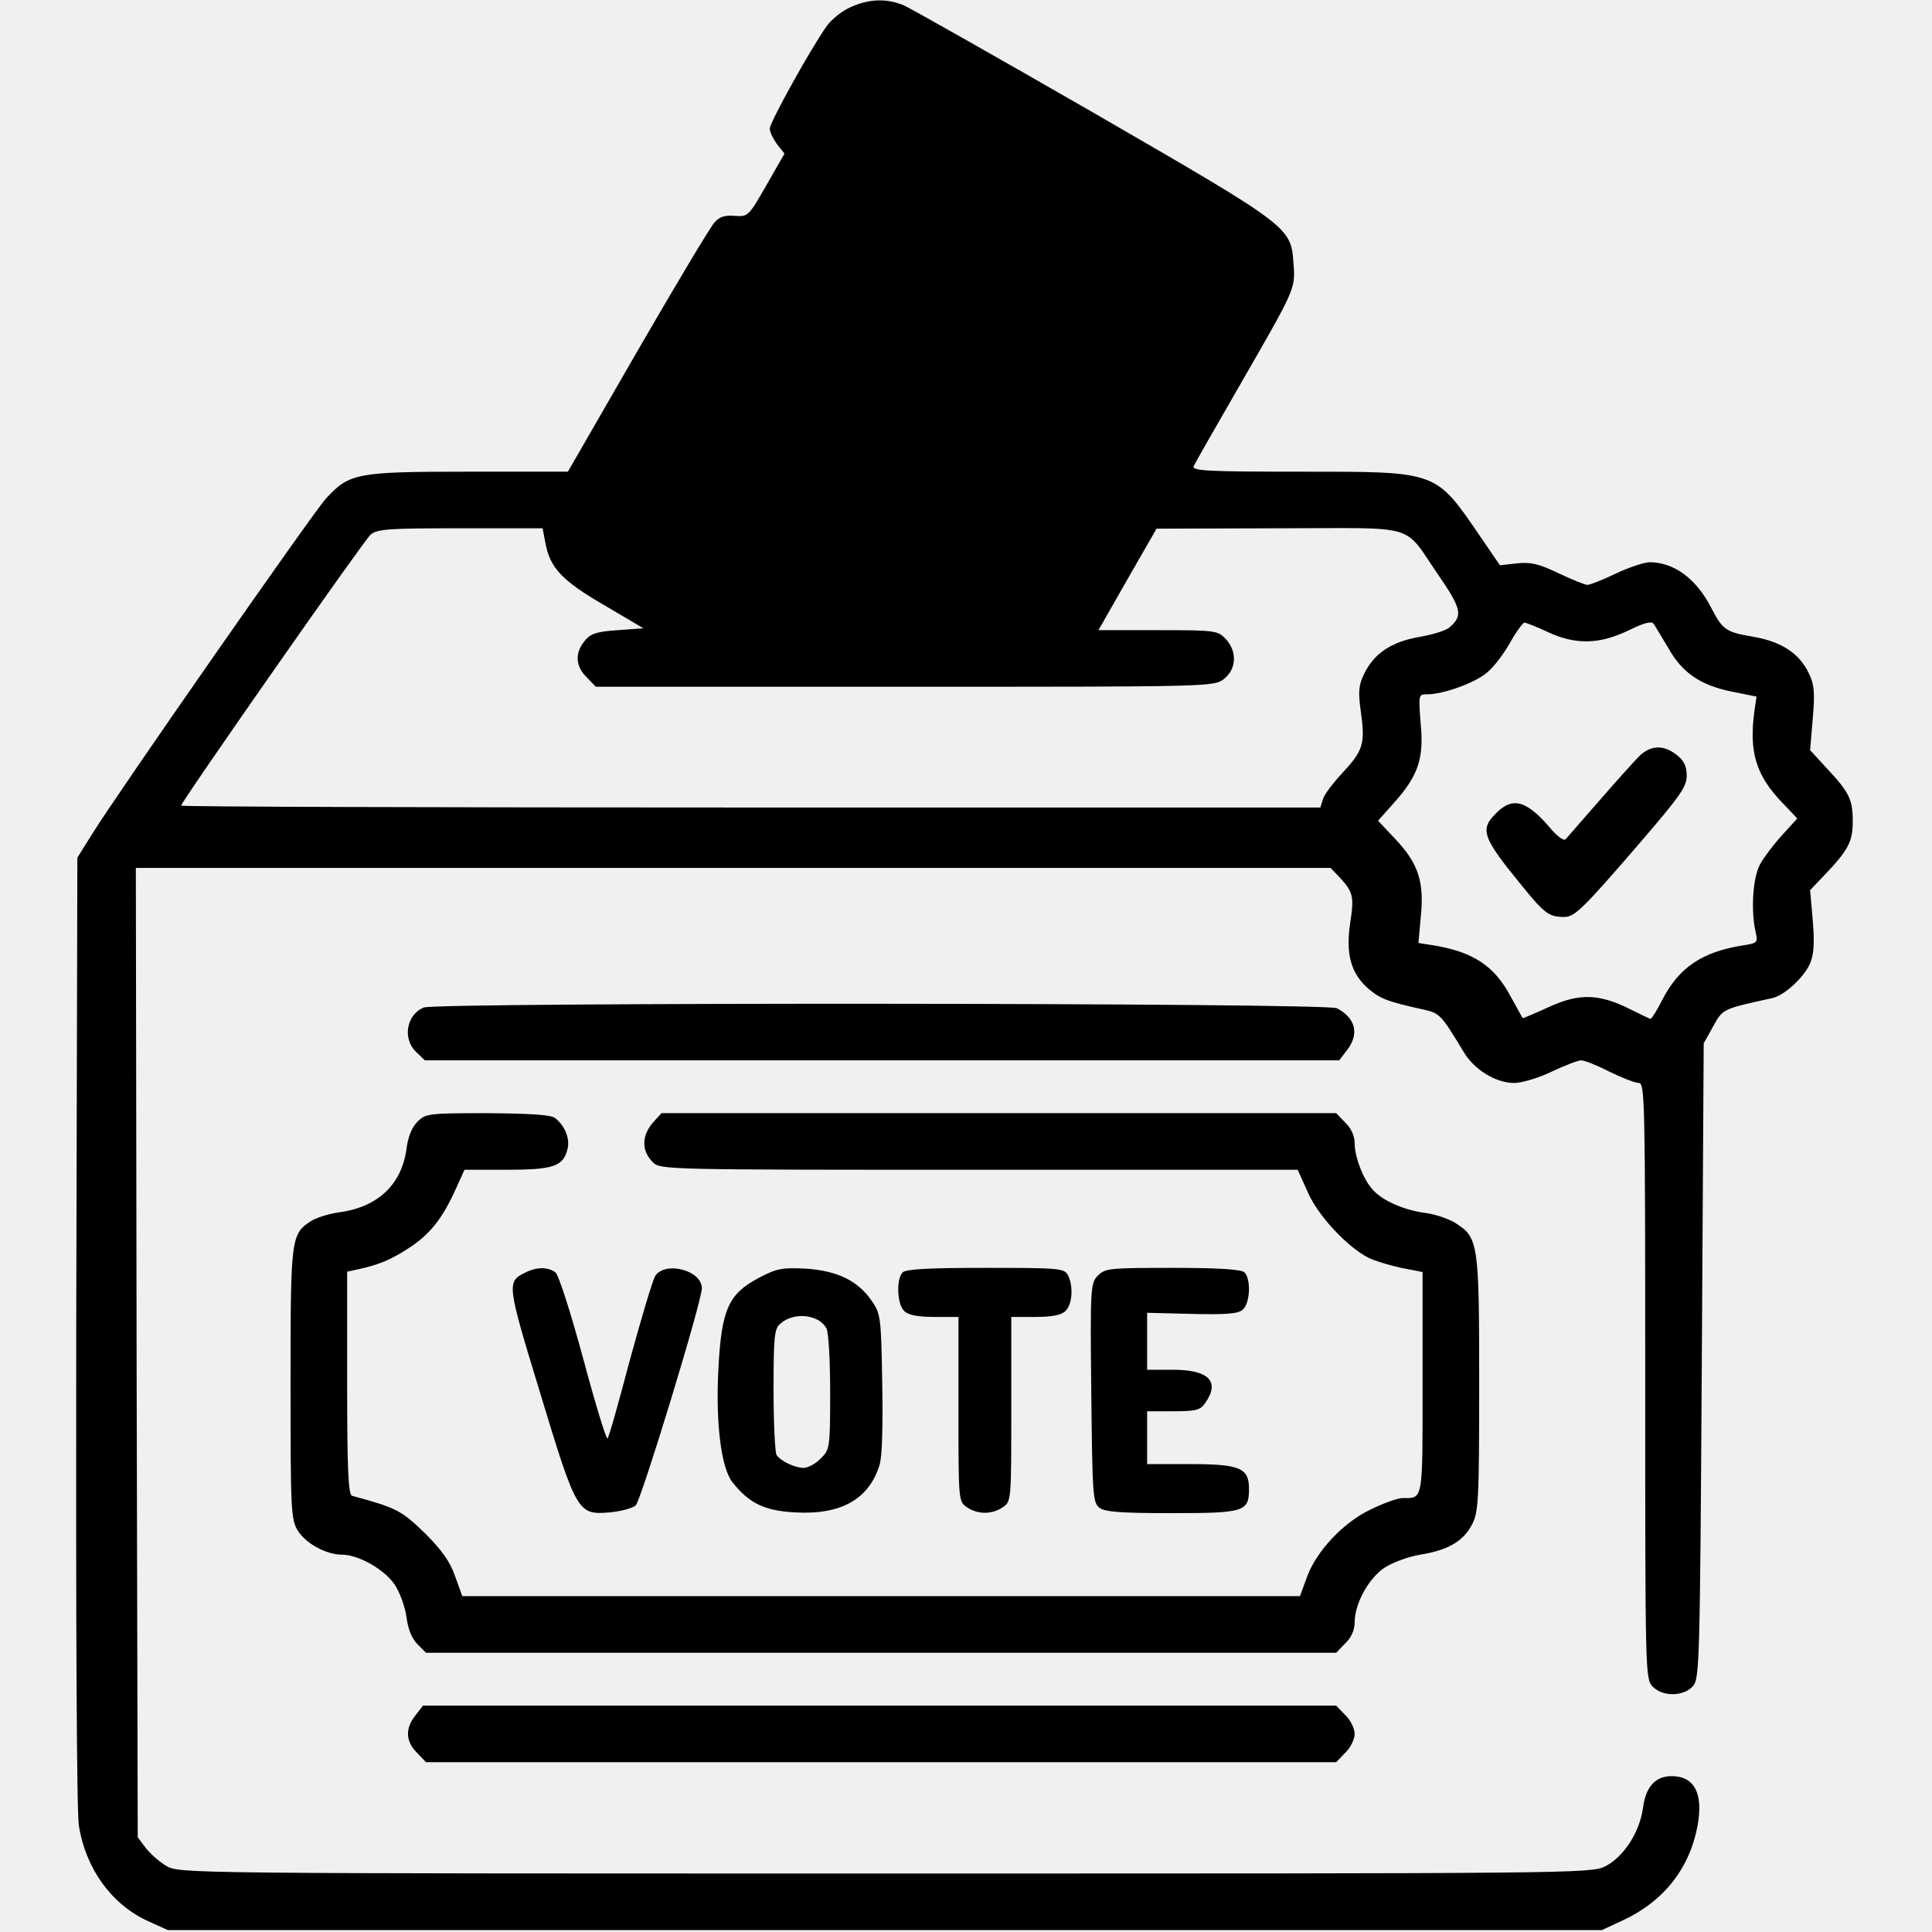
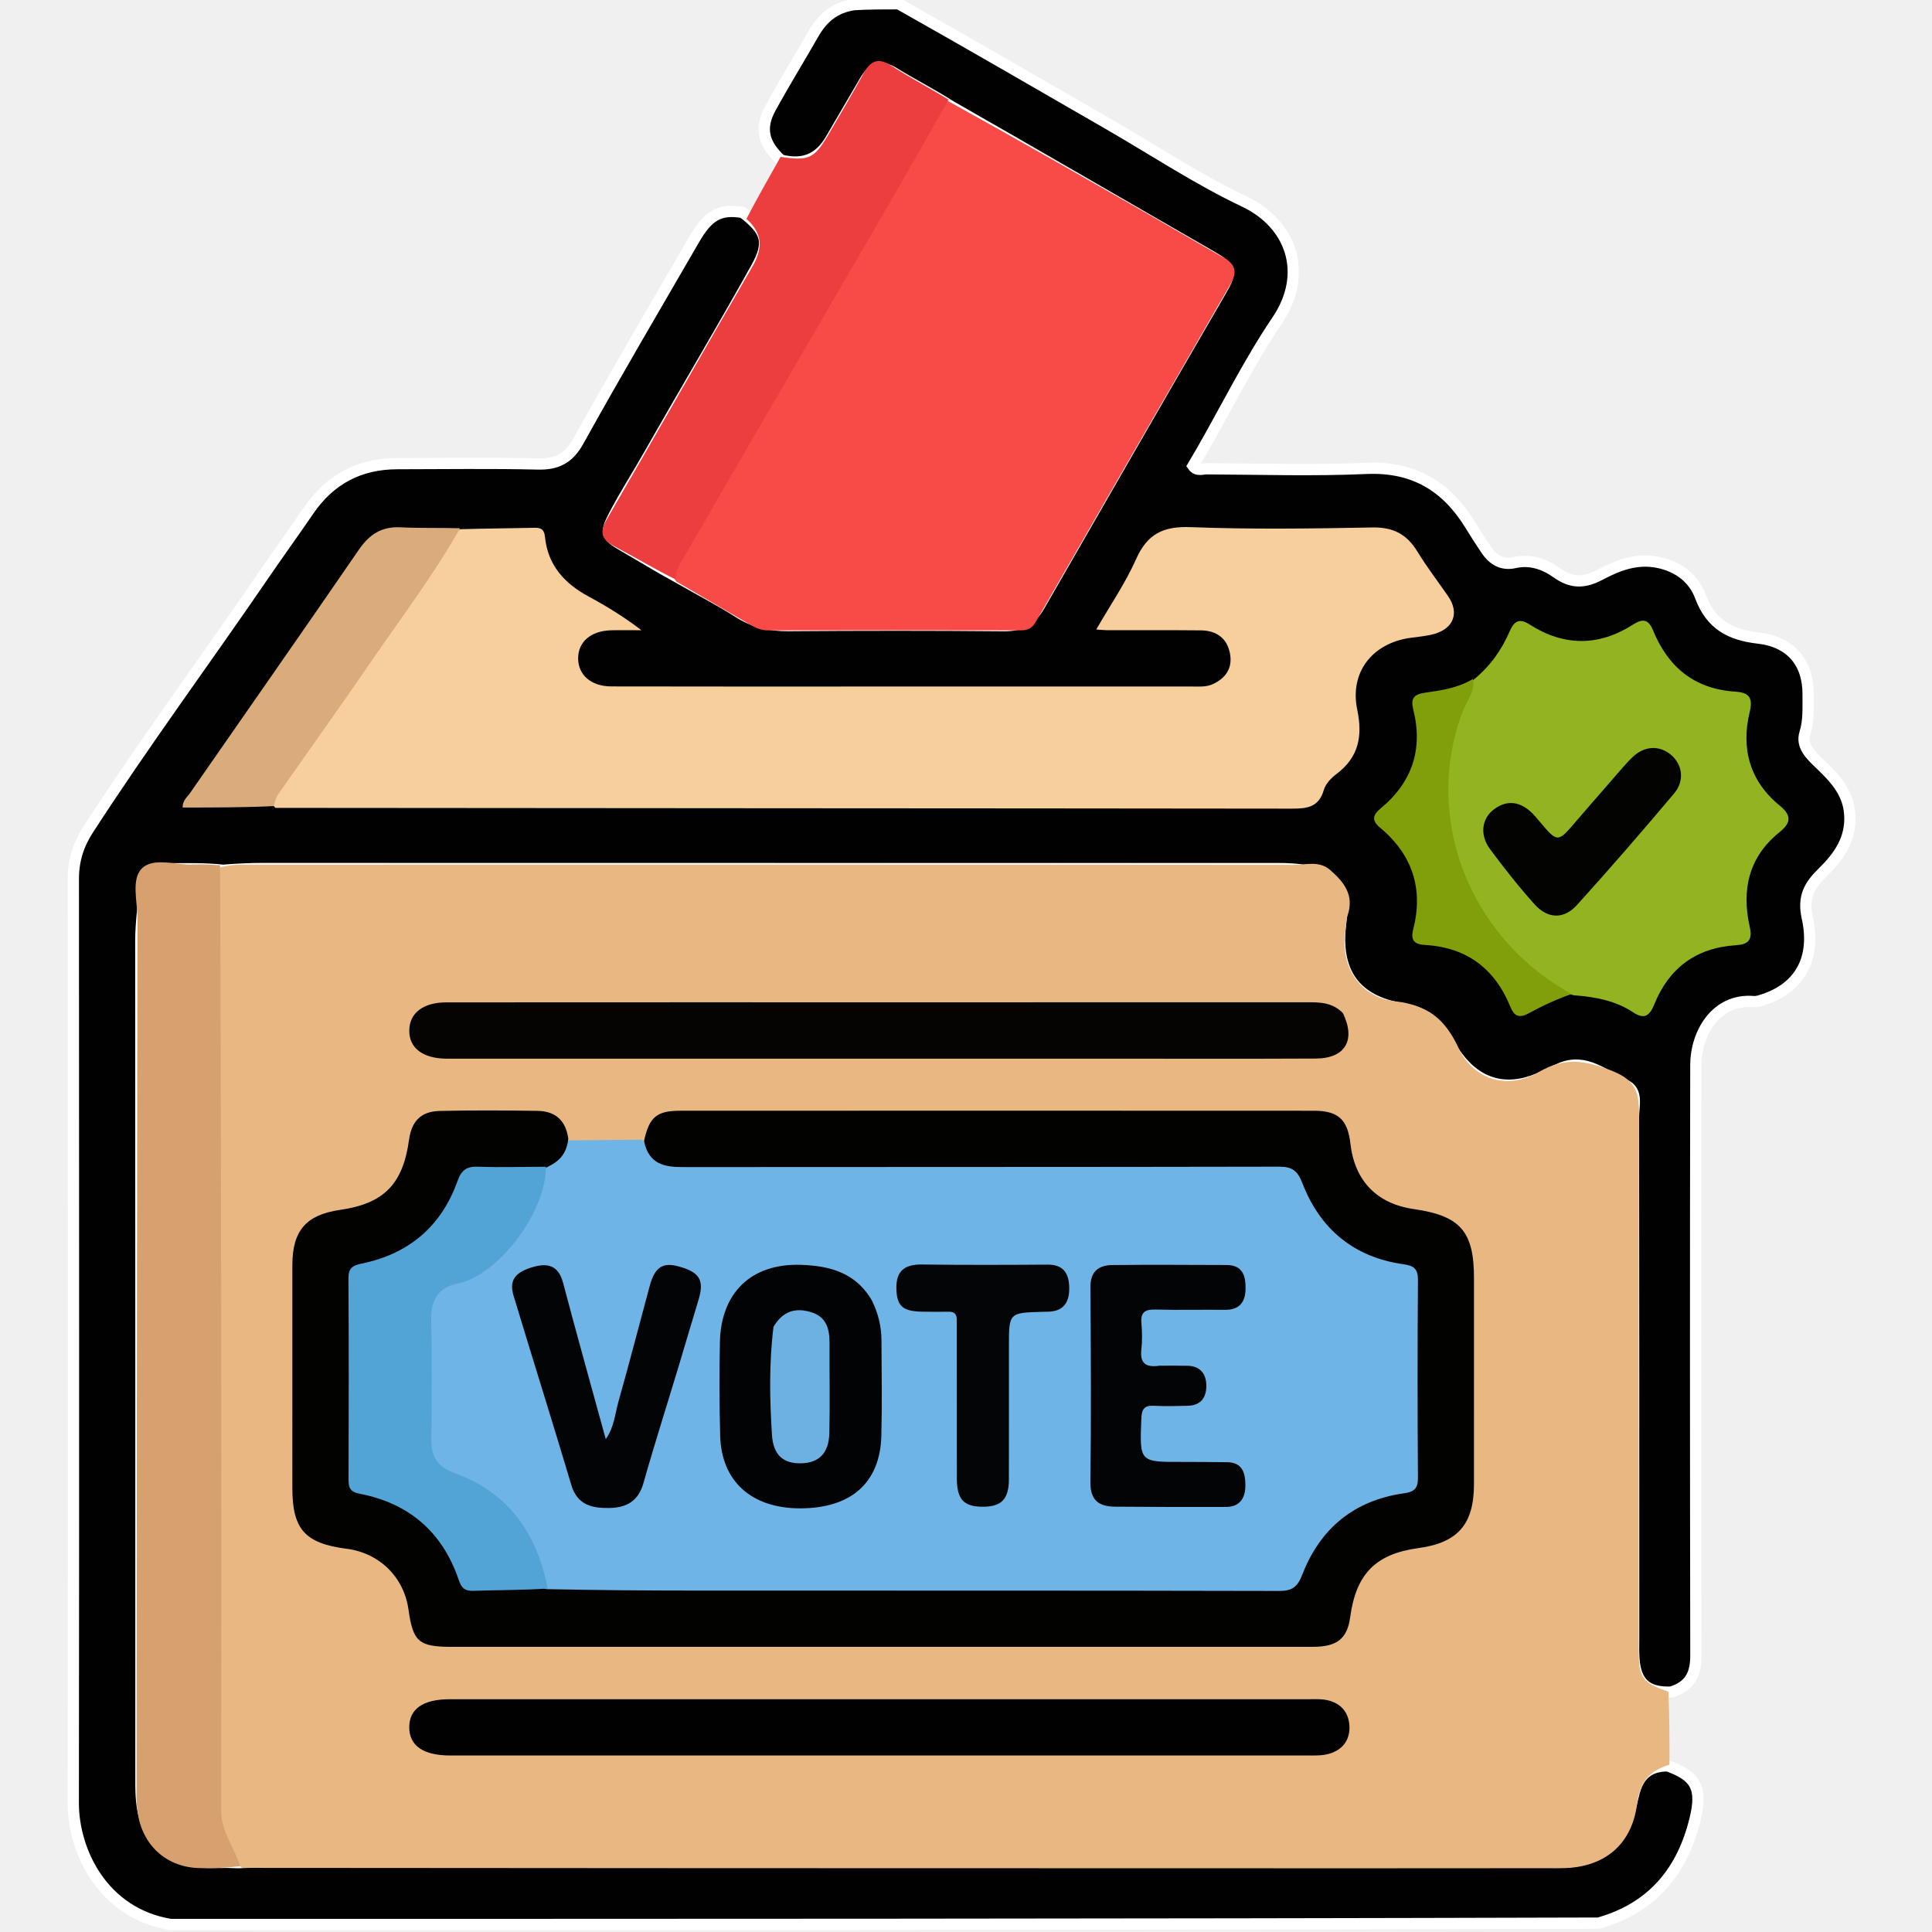
- <svg xmlns="http://www.w3.org/2000/svg" version="1.0" width="512pt" height="512pt" viewBox="0 0 512 512" preserveAspectRatio="xMidYMid meet">
-   <g transform="translate(0,512) scale(0.1,-0.1)" fill="#000000" stroke="none">
-     <path d="M2254 5101 c-23 -10 -51 -33 -63 -50 -42 -59 -151 -255 -151 -272 0 -9 9 -27 19 -41 l20 -25 -48 -84 c-47 -82 -49 -84 -84 -81 -25 2 -40 -2 -53 -17 -11 -11 -102 -164 -204 -340 l-185 -321 -265 0 c-296 0 -314 -4 -376 -71 -34 -37 -556 -786 -619 -888 l-40 -64 -3 -1251 c-1 -778 1 -1275 7 -1314 18 -114 87 -210 185 -254 l51 -23 1900 0 1900 0 56 26 c109 51 177 138 198 252 15 85 -9 130 -69 130 -43 0 -69 -28 -76 -85 -9 -64 -51 -129 -100 -154 -38 -19 -82 -19 -1909 -19 -1852 0 -1870 0 -1904 20 -19 11 -43 33 -55 48 l-21 28 -3 1285 -2 1284 1583 0 1583 0 26 -27 c34 -38 37 -49 26 -120 -12 -81 2 -132 47 -172 33 -28 50 -35 150 -57 40 -9 45 -14 104 -112 28 -47 85 -82 134 -82 19 0 64 13 99 30 34 16 70 30 78 30 9 0 42 -13 75 -30 33 -16 68 -30 78 -30 16 0 17 -44 17 -790 0 -777 0 -790 20 -810 27 -27 81 -26 106 1 18 20 19 53 24 863 l5 841 25 45 c26 47 25 46 157 75 32 7 84 55 100 92 10 24 12 55 7 114 l-7 80 40 42 c61 64 73 87 73 140 0 58 -9 77 -68 140 l-45 49 7 84 c6 68 4 90 -10 119 -25 53 -72 84 -145 97 -76 13 -83 18 -114 77 -39 77 -99 121 -163 121 -15 0 -56 -14 -90 -30 -35 -17 -69 -30 -75 -30 -7 0 -41 14 -77 31 -52 25 -74 30 -110 26 l-45 -5 -52 76 c-120 175 -110 172 -477 172 -239 0 -287 2 -283 14 3 7 55 98 115 202 156 271 155 267 150 335 -7 98 -6 97 -528 399 -259 149 -487 278 -505 286 -46 19 -92 17 -141 -5z m-809 -1418 c12 -67 43 -101 155 -166 l105 -62 -68 -5 c-57 -4 -72 -9 -88 -29 -26 -32 -24 -67 6 -96 l24 -25 819 0 c814 0 819 0 846 21 33 26 35 73 4 106 -21 22 -27 23 -179 23 l-158 0 77 135 77 134 326 1 c376 0 324 16 423 -127 59 -86 63 -105 28 -135 -9 -9 -46 -20 -81 -26 -74 -13 -120 -44 -146 -98 -15 -31 -16 -48 -8 -105 11 -81 5 -99 -51 -159 -24 -26 -47 -56 -50 -68 l-7 -22 -1510 0 c-830 0 -1509 2 -1509 5 0 10 483 701 502 718 18 15 45 17 238 17 l218 0 7 -37z m2976 -280 c37 -66 85 -99 169 -116 l65 -13 -5 -34 c-16 -112 3 -174 73 -247 l40 -42 -40 -44 c-23 -25 -49 -60 -59 -78 -19 -36 -24 -121 -12 -176 7 -31 6 -32 -30 -38 -112 -17 -173 -59 -218 -147 -13 -26 -27 -48 -30 -48 -2 0 -27 12 -55 26 -82 41 -135 42 -215 5 -37 -17 -68 -30 -69 -29 -1 2 -15 27 -31 56 -43 82 -100 120 -207 137 l-38 6 6 67 c10 94 -6 143 -65 206 l-48 51 40 45 c66 73 82 119 73 212 -6 77 -6 78 17 78 43 0 126 30 158 57 18 14 45 50 62 80 16 29 34 53 38 53 4 0 32 -11 62 -25 73 -34 136 -33 213 4 43 21 62 26 68 17 4 -6 21 -35 38 -63z" />
-     <path d="M4346 3118 c-13 -13 -61 -66 -106 -118 -46 -52 -86 -99 -91 -104 -4 -5 -20 6 -36 24 -66 79 -104 90 -148 45 -44 -43 -37 -64 68 -192 60 -74 72 -83 112 -83 28 0 48 19 204 200 103 120 121 145 121 174 0 25 -7 40 -26 55 -34 27 -67 27 -98 -1z" />
-     <path d="M1123 2450 c-46 -19 -57 -83 -20 -118 l23 -22 1211 0 1212 0 20 26 c34 43 24 86 -26 112 -26 15 -2385 16 -2420 2z" />
-     <path d="M1106 2147 c-15 -15 -25 -41 -29 -73 -13 -94 -77 -154 -180 -167 -26 -4 -59 -14 -73 -23 -53 -35 -54 -44 -54 -431 0 -333 1 -360 19 -389 21 -34 75 -64 117 -64 44 0 112 -39 139 -78 14 -20 28 -59 32 -86 4 -32 14 -58 29 -73 l23 -23 1206 0 1206 0 24 25 c16 15 25 35 25 56 0 49 37 117 80 145 20 13 63 29 94 34 73 12 114 35 137 80 17 32 19 62 19 373 0 376 -2 388 -65 427 -18 11 -54 23 -81 26 -55 8 -110 32 -136 61 -25 27 -48 87 -48 123 0 19 -9 40 -25 55 l-24 25 -894 0 -894 0 -20 -22 c-33 -36 -34 -77 -3 -108 20 -20 33 -20 864 -20 l845 0 27 -60 c27 -62 104 -144 160 -173 16 -8 55 -20 87 -27 l57 -11 0 -294 c0 -317 2 -305 -53 -305 -12 0 -49 -13 -82 -29 -74 -34 -148 -113 -172 -182 l-18 -49 -1110 0 -1110 0 -19 53 c-13 38 -35 69 -80 114 -62 60 -75 67 -193 99 -10 3 -13 71 -13 298 l0 296 28 6 c55 12 87 25 133 55 56 35 91 79 125 154 l25 55 113 0 c122 0 149 9 160 55 7 27 -7 62 -33 82 -11 9 -67 12 -179 13 -157 0 -164 -1 -186 -23z" />
-     <path d="M1391 1747 c-48 -24 -48 -29 40 -317 97 -320 100 -325 185 -318 30 3 61 11 69 19 15 16 175 540 175 575 0 48 -98 73 -124 32 -7 -13 -37 -113 -67 -223 -29 -110 -55 -203 -59 -207 -3 -4 -32 90 -64 210 -34 125 -65 222 -74 230 -20 15 -50 15 -81 -1z" />
-     <path d="M2010 1733 c-79 -42 -98 -83 -106 -238 -8 -145 7 -265 37 -303 44 -56 86 -76 166 -80 122 -7 196 35 224 126 7 23 9 104 7 218 -3 173 -4 182 -28 217 -37 53 -90 79 -174 85 -63 3 -77 1 -126 -25z m180 -133 c6 -10 10 -87 10 -170 0 -147 -1 -152 -25 -175 -13 -14 -34 -25 -45 -25 -24 0 -61 18 -72 34 -4 6 -8 83 -8 172 0 141 2 163 18 176 35 32 102 25 122 -12z" />
-     <path d="M2392 1748 c-17 -17 -15 -84 4 -102 11 -11 35 -16 80 -16 l64 0 0 -244 c0 -242 0 -245 22 -260 29 -20 67 -20 96 0 22 15 22 18 22 260 l0 244 64 0 c45 0 69 5 80 16 18 18 21 66 6 95 -10 18 -23 19 -218 19 -149 0 -211 -3 -220 -12z" />
-     <path d="M2910 1740 c-20 -20 -21 -30 -18 -311 3 -274 4 -291 22 -305 15 -11 59 -14 192 -14 193 0 204 4 204 65 0 55 -25 65 -157 65 l-113 0 0 70 0 70 69 0 c61 0 72 3 85 22 40 57 9 88 -85 88 l-69 0 0 75 0 76 118 -3 c89 -2 123 0 135 11 20 16 23 81 5 99 -8 8 -65 12 -190 12 -166 0 -179 -1 -198 -20z" />
-     <path d="M1101 574 c-28 -35 -26 -69 4 -99 l24 -25 1206 0 1206 0 24 25 c14 13 25 36 25 50 0 14 -11 37 -25 50 l-24 25 -1210 0 -1210 0 -20 -26z" />
-   </g>
+ <svg xmlns="http://www.w3.org/2000/svg" version="1.1" id="Layer_1" x="0px" y="0px" width="100%" viewBox="0 0 515 515" enable-background="new 0 0 515 515" xml:space="preserve">
+   <path fill="#010101" opacity="1" stroke="#fff" stroke-width="3" d=" M239.539,1   C258.572,11.739 277.143,22.48 295.718,33.215   C307.692,40.136 319.298,47.834 331.752,53.745   C344.152,59.63 348.961,72.837 340.441,85.439   C332.993,96.457 327.046,108.49 320.43,120.072   C319.646,121.445 318.827,122.799 318.012,124.184   C319.051,125.646 320.499,124.956 321.682,124.961   C335.848,125.019 350.036,125.485 364.174,124.854   C376.89,124.286 385.659,129.656 392.018,140.089   C393.356,142.286 394.753,144.449 396.192,146.581   C398.005,149.265 400.465,150.72 403.78,149.964   C407.957,149.012 411.814,150.423 414.909,152.636   C418.985,155.551 422.328,155.425 426.582,153.172   C431.298,150.675 436.289,148.737 442.033,149.918   C447.513,151.044 451.527,154.28 453.284,159.011   C456.079,166.536 461.302,169.239 468.7,170.083   C477.375,171.072 482.055,176.679 481.974,185.189   C481.941,188.606 482.206,191.986 481.133,195.437   C480.087,198.797 482.606,201.202 484.916,203.426   C488.791,207.158 492.562,210.888 493.056,216.814   C493.619,223.568 490.171,228.35 485.778,232.646   C482.321,236.026 480.533,239.087 481.751,244.6   C484.207,255.713 479.546,263.308 470.209,266.413   C469.245,266.734 468.346,267.061 467.386,266.983   C457.323,266.167 452.062,275.596 452.048,283.815   C451.957,336.312 451.967,388.81 452.059,441.308   C452.068,446.153 450.575,449.518 445.411,451.06   C439.438,451.253 436.54,448.993 435.719,443.757   C435.33,441.279 435.474,438.768 435.474,436.27   C435.468,390.117 435.49,343.963 435.424,297.809   C435.42,294.799 436.735,290.783 433.156,289.221   C427.727,286.849 422.776,281.889 415.941,284.809   C413.948,285.66 412.052,286.718 410.053,287.556   C401.494,291.142 393.934,289.065 388.442,281.618   C387.452,280.275 386.516,278.878 385.785,277.39   C383.311,272.356 379.446,269.842 373.783,268.892   C361.068,266.759 355.738,258.991 357.374,246.113   C358.623,236.283 356.16,233.101 346.344,231.833   C343.689,231.49 341.023,231.533 338.358,231.533   C248.883,231.53 159.408,231.533 69.933,231.52   C66.595,231.519 63.271,231.678 59.479,231.979   C54.028,231.382 49.027,231.632 44.032,231.577   C40.681,231.54 38.748,232.727 38.54,236.413   C38.268,241.228 37.53,245.999 37.533,250.854   C37.579,324.986 37.564,399.118 37.566,473.249   C37.566,476.914 37.503,480.58 38.487,484.168   C40.565,491.742 45.777,495.984 53.601,496.383   C56.763,496.545 59.931,496.324 63.571,496.514   C66.543,496.329 69.041,496.419 71.537,496.419   C184.924,496.417 298.311,496.417 411.698,496.415   C413.862,496.415 416.03,496.479 418.189,496.307   C426.287,495.663 431.779,491.234 434.172,483.44   C434.759,481.529 435.106,479.555 435.638,477.63   C436.829,473.325 439.408,470.674 444.573,470.722   C451.939,473.385 453.852,476.491 451.897,484.689   C448.585,498.577 440.656,508.541 426.115,512.634   C299.312,513 172.625,513 45.469,513   C27.338,510.004 19.516,493.403 19.532,480.597   C19.631,398.495 19.593,316.393 19.549,234.291   C19.547,229.437 20.853,225.206 23.481,221.145   C38.416,198.072 54.761,175.974 70.269,153.299   C74.217,147.527 78.319,141.861 82.265,136.086   C87.964,127.743 95.852,123.597 105.943,123.588   C118.434,123.577 130.929,123.382 143.412,123.68   C148.55,123.803 151.677,122.089 154.19,117.553   C164.197,99.494 174.693,81.709 185.033,63.837   C188.768,57.38 191.833,55.609 198.019,56.633   C204.435,61.564 205.351,64.628 201.649,71.305   C192.377,88.025 182.553,104.433 173.126,121.066   C170.01,126.563 166.568,131.873 163.664,137.487   C161.342,141.977 161.549,142.875 166,145.422   C170.762,148.147 175.417,151.055 180.566,153.855   C186.227,157.107 191.723,159.924 196.902,163.228   C201.037,165.866 205.288,166.795 210.111,166.76   C229.245,166.619 248.383,166.6 267.517,166.777   C271.983,166.819 274.707,165.549 277.073,161.439   C293.172,133.468 309.215,105.463 325.434,77.56   C328.487,72.308 328.199,71.378 322.759,68.249   C299.686,54.978 276.687,41.58 253.245,28.196   C248.157,24.943 243.086,22.396 238.273,19.429   C234.698,17.227 232.524,18.227 230.561,21.579   C227.532,26.749 224.53,31.938 221.498,37.106   C218.456,42.292 214.298,44.215 208.165,42.685   C203.327,38.244 202.522,34.023 205.405,28.763   C209.073,22.069 213.08,15.568 216.872,8.944   C219.212,4.857 222.467,1.974 227.689,1.226   C231.693,1 235.386,1 239.539,1  z" />
+ 
+ 	d="
+ M199.198090,57.927322 
+ 	C193.426270,56.299980 190.113571,57.815029 186.965561,63.276058 
+ 	C175.645950,82.912766 164.213760,102.485512 153.065964,122.219070 
+ 	C151.766174,124.519943 150.523331,125.043747 148.222183,125.032600 
+ 	C134.059708,124.964027 119.896690,124.981827 105.733902,125.003975 
+ 	C96.296844,125.018730 89.043510,128.807419 83.599792,136.758484 
+ 	C67.098602,160.860092 50.493401,184.894760 33.552921,208.687958 
+ 	C29.798664,213.960876 26.565870,219.539841 22.827541,224.803040 
+ 	C21.442835,226.752563 20.969011,229.167618 20.970034,231.683182 
+ 	C21.004068,315.493744 20.838659,399.304901 21.153849,483.114288 
+ 	C21.206949,497.233948 30.311583,508.044037 44.891182,512.638977 
+ 	C31.174398,513.000000 17.348333,512.944214 3.523696,513.059692 
+ 	C1.433218,513.077087 0.541595,512.714661 0.980287,510.522064 
+ 	C1.108469,509.881409 1.000000,509.193390 1.000000,508.527100 
+ 	C1.000000,340.787598 1.011882,173.048065 0.916808,5.308600 
+ 	C0.914859,1.869903 1.413710,0.880990 5.186922,0.888633 
+ 	C79.145279,1.038442 153.104019,1.000000 227.531342,1.000000 
+ 	C217.451538,5.382830 215.053146,16.314116 209.194672,24.459509 
+ 	C207.981552,26.146166 206.914948,27.978344 206.049438,29.866579 
+ 	C204.215515,33.867413 204.185028,37.718292 207.894928,41.233410 
+ 	C207.203751,47.894241 203.163681,52.750206 199.198090,57.927322 
+ z"/&gt;
+ <path fill="#E9B782" opacity="1" stroke="none" d=" M445.023,470.405   C439.647,471.987 437.105,475.077 436.393,480.778   C435.011,491.852 427.509,497.965 416.165,497.981   C381.194,498.031 346.222,498.004 311.251,497.999   C229.152,497.988 147.052,497.973 64.491,497.89   C59.791,493.832 58.147,488.68 57.496,483.108   C57.303,481.456 57.395,479.781 57.395,478.117   C57.392,398.704 57.389,319.291 57.41,239.879   C57.411,237.073 57.031,234.197 58.697,231.168   C60.856,230.693 62.677,230.483 64.498,230.483   C157.985,230.467 251.472,230.453 344.96,230.536   C348.146,230.539 351.635,229.366 354.548,231.889   C358.271,235.112 361.04,238.624 359.222,244.025   C358.754,245.417 358.831,246.988 358.617,248.47   C357.281,257.698 362.529,265.855 371.835,266.901   C380.232,267.846 385.165,271.53 388.71,279.184   C392.754,287.915 401.87,290.633 410.237,285.745   C417.093,281.739 422.535,282.642 429.707,285.446   C436.711,288.185 436.917,291.988 436.897,297.872   C436.735,345.198 436.801,392.526 436.813,439.853   C436.815,447.238 437.74,448.509 444.727,450.929   C445.031,457.391 445.02,463.668 445.023,470.405  z" />
+   <path fill="#F7CF9C" opacity="1" stroke="none" d=" M122.668,141.063   C129.507,140.871 135.999,140.833 142.489,140.687   C144.333,140.646 145.076,141.201 145.276,143.168   C146.036,150.63 150.421,155.504 156.822,158.962   C161.627,161.557 166.295,164.408 170.992,168   C168.308,168 165.623,167.945 162.941,168.011   C157.511,168.146 154.097,171.075 154.108,175.506   C154.12,179.92 157.55,182.962 162.978,182.975   C186.806,183.033 210.634,183.001 234.462,183.001   C262.122,183.001 289.783,183.004 317.443,182.996   C319.433,182.995 321.462,183.221 323.351,182.339   C326.761,180.746 328.55,178.078 327.89,174.323   C327.15,170.107 324.244,168.075 320.087,168.031   C311.757,167.944 303.425,168.003 295.093,167.992   C294.447,167.991 293.8,167.91 292.215,167.803   C295.97,161.283 300.012,155.415 302.854,149.015   C305.842,142.288 310.111,140.237 317.4,140.517   C333.539,141.137 349.722,140.901 365.88,140.604   C371.375,140.503 375.005,142.414 377.797,146.989   C380.307,151.103 383.264,154.942 386.007,158.915   C389.036,163.305 387.558,167.494 382.315,168.986   C380.25,169.573 378.059,169.73 375.918,170.031   C365.85,171.448 359.718,179.177 361.781,189.125   C363.256,196.241 362.215,201.823 356.273,206.307   C354.861,207.373 353.356,208.918 352.896,210.529   C351.565,215.19 348.454,215.56 344.291,215.555   C254.145,215.442 163.999,215.455 73.387,215.349   C71.687,213.527 72.629,212.015 73.566,210.672   C89.582,187.733 105.533,164.748 121.557,141.814   C121.745,141.546 122.044,141.365 122.668,141.063  z" />
+   <path fill="#F84A46" opacity="1" stroke="none" d=" M252.706,26.941   C271.087,37.124 289.12,47.411 307.142,57.718   C313.49,61.348 319.772,65.094 326.158,68.655   C329.308,70.411 329.844,72.552 328.069,75.622   C310.685,105.695 293.322,135.78 276.012,165.895   C275.027,167.61 273.815,168.031 271.988,168.027   C249.523,167.981 227.058,167.981 204.593,168.027   C202.811,168.03 201.391,167.352 199.95,166.511   C193.493,162.741 187.03,158.981 180.293,155.003   C178.219,152.303 179.962,150.29 181.079,148.383   C194.716,125.109 208.075,101.675 221.621,78.349   C230.736,62.654 239.497,46.755 248.936,31.249   C249.882,29.696 250.614,27.961 252.706,26.941  z" />
+   <path fill="#D7A16F" opacity="1" stroke="none" d=" M58.659,230.65   C59.02,314.786 59.019,398.767 58.959,482.748   C58.955,488.198 62.364,492.299 64.014,497.457   C60.203,497.872 56.368,498.115 52.554,497.935   C44.175,497.538 37.953,491.709 36.743,483.359   C36.553,482.045 36.391,480.711 36.392,479.387   C36.446,401.269 36.498,323.152 36.644,245.035   C36.653,240.413 34.912,234.393 37.812,231.505   C40.947,228.383 47.014,230.729 51.791,230.444   C53.946,230.315 56.118,230.469 58.659,230.65  z" />
+   <path fill="#91B420" opacity="1" stroke="none" d=" M392.733,181.247   C397.276,177.578 400.275,173.229 402.422,168.289   C403.571,165.645 404.938,164.672 407.698,166.441   C416.883,172.325 426.18,172.346 435.369,166.453   C437.95,164.799 439.447,165.113 440.643,168.036   C444.642,177.807 451.648,183.644 462.478,184.36   C465.788,184.579 467.427,185.577 466.425,189.691   C464.029,199.523 466.405,208.245 474.473,214.805   C477.762,217.479 477.284,219.473 474.331,221.847   C466.116,228.45 464.217,237.232 466.404,247.009   C467.266,250.861 465.821,251.756 462.581,251.975   C452.061,252.685 444.875,258.062 440.946,267.773   C439.794,270.618 438.416,271.885 435.421,269.897   C430.736,266.788 425.393,265.734 419.487,265.301   C411.517,263.18 406.256,257.813 401.073,252.405   C383.378,233.944 379.679,203.181 392.733,181.247  z" />
+   <path fill="#EC3E3E" opacity="1" stroke="none" d=" M252.865,26.555   C242.538,44.888 232.007,62.941 221.499,81.006   C208.403,103.52 195.312,126.036 182.268,148.579   C181.285,150.277 180.093,151.96 180.021,154.425   C174.54,151.685 169.119,148.48 163.568,145.518   C160.098,143.667 159.9,141.614 161.81,138.322   C174.802,115.941 187.599,93.447 200.569,71.053   C203.267,66.395 203.452,62.343 198.974,58.336   C201.874,52.74 204.921,47.465 208.076,41.811   C215.537,42.936 217.044,42.315 220.754,35.989   C223.935,30.566 227.117,25.141 230.147,19.633   C232.016,16.236 234.047,15.193 237.661,17.543   C242.509,20.694 247.654,23.39 252.865,26.555  z" />
+   <path fill="#DAAC7B" opacity="1" stroke="none" d=" M122.635,140.811   C115.57,153.33 106.814,164.82 98.667,176.723   C90.613,188.489 82.294,200.073 74.131,211.764   C73.576,212.559 73.354,213.586 72.949,214.88   C64.858,215.255 56.794,215.255 48.686,215.255   C48.615,213.431 49.916,212.465 50.727,211.296   C65.701,189.714 80.778,168.203 95.645,146.549   C98.466,142.44 101.732,140.304 106.783,140.563   C111.929,140.826 117.096,140.654 122.635,140.811  z" />
+   <path fill="#819E0B" opacity="1" stroke="none" d=" M392.613,180.993   C393.27,184.34 390.954,186.859 389.854,189.767   C379.48,217.216 390.875,249.464 418.914,264.963   C415.052,266.318 411.277,268.036 407.651,270.027   C405.246,271.347 403.754,271.187 402.642,268.452   C398.496,258.252 391.036,252.543 379.885,251.897   C377.419,251.754 375.874,250.995 376.693,247.814   C379.49,236.95 376.503,227.798 367.86,220.615   C365.52,218.67 365.961,217.199 368.042,215.476   C376.418,208.546 379.374,199.731 376.737,189.195   C375.97,186.13 376.869,185.087 379.913,184.641   C384.152,184.019 388.495,183.47 392.613,180.993  z" />
+   <path fill="#6FB4E6" opacity="1" stroke="none" d=" M151.141,303.991   C157.9,303.908 164.277,303.861 171.091,303.799   C175.918,309.508 182.051,309.547 188.533,309.529   C237.839,309.397 287.147,309.539 336.453,309.356   C342.94,309.332 347.02,310.632 349.832,317.403   C353.79,326.932 361.769,332.763 372.037,335.079   C378.625,336.566 379.473,337.5 379.508,344.097   C379.594,360.088 379.599,376.08 379.504,392.071   C379.469,397.973 378.873,398.628 373.279,399.719   C361.55,402.004 353.428,408.859 348.754,419.637   C346.98,423.726 344.612,425.577 340.137,425.574   C277.171,425.528 214.205,425.564 151.239,425.516   C150.072,425.515 148.909,425.433 147.342,425.058   C144.948,424.072 144.708,422.138 144.193,420.42   C140.337,407.549 132.841,398.007 119.789,393.447   C115.894,392.086 113.864,389.133 113.785,385.103   C113.554,373.295 113.5,361.483 113.816,349.676   C113.918,345.861 115.881,342.904 119.571,341.68   C134.029,336.881 141.264,325.999 145.068,311.649   C147.132,308.917 149.285,306.732 151.141,303.991  z" />
+   <path fill="#020201" opacity="1" stroke="none" d=" M145.675,423.604   C159.512,423.89 173.004,423.987 186.496,423.992   C237.98,424.011 289.464,423.96 340.947,424.086   C344.509,424.095 345.882,423.002 347.171,419.675   C351.932,407.384 361.01,399.946 374.156,398.073   C377.172,397.644 377.988,396.705 377.968,393.777   C377.847,376.283 377.84,358.788 377.974,341.294   C377.997,338.284 376.998,337.408 374.09,336.998   C360.902,335.136 351.892,327.646 347.158,315.36   C345.851,311.97 344.373,310.984 340.864,310.992   C287.881,311.106 234.898,311.051 181.914,311.103   C176.98,311.108 172.906,310.238 171.676,304.16   C173.045,297.779 175.058,296.085 181.282,296.082   C237.607,296.055 293.933,296.052 350.258,296.085   C356.768,296.089 359.238,298.457 359.98,304.912   C361.117,314.79 367.046,320.889 376.886,322.301   C389.276,324.08 392.908,328.242 392.911,340.691   C392.916,359.021 392.928,377.352 392.906,395.683   C392.894,406.331 388.579,411.248 378.101,412.665   C366.756,414.2 361.491,419.504 359.93,430.972   C359.14,436.777 356.491,438.977 349.976,438.981   C315.648,439.004 281.319,438.992 246.991,438.992   C204.83,438.992 162.669,438.994 120.508,438.99   C111.636,438.99 110.095,437.663 108.887,429.052   C107.671,420.38 101.142,413.965 92.388,412.842   C81.31,411.42 77.932,407.652 77.929,396.678   C77.924,376.848 77.914,357.017 77.934,337.187   C77.944,328.028 81.619,323.82 90.635,322.516   C102.337,320.823 107.397,315.682 109.037,303.818   C109.726,298.839 112.22,296.245 117.247,296.133   C125.908,295.941 134.578,295.987 143.242,296.114   C147.783,296.181 150.796,298.395 151.489,303.56   C151.093,307.084 149.492,309.355 146.302,310.861   C142.003,313.509 137.537,312.499 133.351,312.275   C127.549,311.964 124.129,313.383 121.565,319.316   C117.411,328.928 109.213,334.849 99.175,337.714   C95.639,338.723 94.33,340.313 94.357,343.919   C94.477,359.708 94.457,375.499 94.369,391.289   C94.35,394.618 95.465,396.491 98.814,397.366   C110.201,400.341 118.153,407.411 122.553,418.299   C123.901,421.636 126.113,422.594 129.486,422.654   C134.767,422.748 140.112,421.823 145.675,423.604  z" />
+   <path fill="#050403" opacity="1" stroke="none" d=" M357.968,270.045   C361.484,277.32 358.55,282.133 350.743,282.171   C331.919,282.263 313.094,282.203 294.27,282.203   C236.964,282.203 179.659,282.203 122.353,282.203   C121.187,282.203 120.021,282.216 118.855,282.201   C112.658,282.116 109.034,279.321 109.096,274.681   C109.158,270.026 112.759,267.2 119.022,267.195   C161.002,267.163 202.981,267.178 244.961,267.178   C279.445,267.178 313.928,267.184 348.411,267.168   C351.776,267.166 355.107,267.151 357.968,270.045  z" />
+   <path fill="#020101" opacity="1" stroke="none" d=" M274,467.952   C223.334,467.952 173.169,467.952 123.003,467.952   C122.003,467.952 121.003,467.955 120.003,467.952   C112.841,467.928 109.124,465.377 109.09,460.463   C109.056,455.552 112.776,452.95 119.908,452.95   C196.24,452.945 272.572,452.947 348.904,452.95   C350.236,452.95 351.585,452.872 352.899,453.045   C357.152,453.607 359.631,456.268 359.717,460.371   C359.799,464.28 357.392,466.895 353.474,467.689   C351.864,468.015 350.16,467.942 348.499,467.943   C323.832,467.956 299.166,467.952 274,467.952  z" />
+   <path fill="#030401" opacity="1" stroke="none" d=" M428.86,208.863   C431.08,206.356 432.945,203.992 435.083,201.908   C438.302,198.768 442.325,198.598 445.424,201.214   C448.459,203.776 449.136,208.075 446.264,211.49   C437.811,221.544 429.199,231.471 420.39,241.214   C416.875,245.102 412.575,244.977 409.061,241.06   C404.848,236.364 400.922,231.387 397.166,226.314   C394.367,222.535 394.971,218.105 398.314,215.676   C402.035,212.973 405.491,213.818 408.588,216.907   C409.175,217.493 409.694,218.149 410.23,218.785   C415.214,224.71 415.199,224.699 420.121,218.927   C422.928,215.637 425.79,212.395 428.86,208.863  z" />
+   <path fill="#52A4D7" opacity="1" stroke="none" d=" M146.012,423.443   C139.373,423.889 132.722,423.831 126.081,424.058   C123.755,424.137 122.946,423.113 122.289,421.173   C117.968,408.419 109.061,400.738 95.928,398.186   C93.186,397.654 92.901,396.465 92.908,394.228   C92.958,376.438 92.987,358.648 92.882,340.858   C92.866,338.128 93.774,337.366 96.443,336.818   C108.945,334.254 117.659,326.893 121.949,314.834   C123.065,311.699 124.526,310.883 127.618,311.001   C133.427,311.221 139.253,311.014 145.54,311.016   C145.507,323.258 132.795,339.937 122.105,342.108   C116.837,343.178 114.829,346.44 114.943,351.773   C115.17,362.419 115.085,373.074 114.975,383.724   C114.927,388.279 116.583,391.023 121.129,392.647   C135.418,397.749 143.069,408.531 146.012,423.443  z" />
+   <path fill="#020304" opacity="1" stroke="none" d=" M232.474,346.764   C234.178,350.299 234.946,353.699 234.966,357.228   C235.014,365.719 235.151,374.214 234.935,382.699   C234.616,395.258 226.864,402.074 213.289,402.07   C200.363,402.067 192.317,394.901 191.977,382.768   C191.743,374.45 191.727,366.119 191.896,357.799   C192.166,344.564 200.277,336.714 213.525,337.162   C221.004,337.414 228.116,339.131 232.474,346.764  z" />
+   <path fill="#020405" opacity="1" stroke="none" d=" M309.122,364.042   C311.922,364.046 314.256,364.002 316.586,364.066   C319.85,364.156 321.479,366.097 321.561,369.155   C321.647,372.381 320.225,374.643 316.628,374.726   C313.631,374.795 310.624,374.9 307.637,374.726   C304.965,374.571 304.332,375.672 304.236,378.204   C303.798,389.747 303.718,389.732 315.092,389.691   C319.087,389.677 323.082,389.733 327.076,389.77   C331.174,389.808 331.958,392.624 331.974,395.863   C331.99,399.306 330.55,401.701 326.714,401.706   C316.887,401.717 307.06,401.709 297.234,401.624   C292.991,401.587 290.598,400.021 290.662,395.047   C290.884,377.73 290.786,360.408 290.669,343.089   C290.641,338.943 292.855,337.262 296.459,337.218   C306.617,337.095 316.777,337.183 326.936,337.205   C331.293,337.214 332.09,340.153 332.017,343.625   C331.943,347.147 330.344,349.202 326.505,349.151   C320.343,349.07 314.176,349.251 308.019,349.078   C305.252,349 304.011,349.769 304.259,352.695   C304.456,355.01 304.511,357.38 304.248,359.682   C303.847,363.198 305.164,364.63 309.122,364.042  z" />
+   <path fill="#020405" opacity="1" stroke="none" d=" M180.968,363.984   C177.741,374.696 174.446,384.972 171.516,395.351   C170.129,400.264 166.865,401.925 162.311,401.979   C157.75,402.034 153.875,401.155 152.294,395.85   C147.273,378.994 141.978,362.22 136.896,345.382   C135.641,341.225 137.338,339.06 142.263,337.688   C146.316,336.558 148.928,337.546 150.105,341.991   C153.757,355.783 157.607,369.522 161.471,383.614   C163.737,380.445 163.935,376.868 164.861,373.598   C167.755,363.379 170.394,353.088 173.176,342.837   C174.548,337.785 176.607,336.419 180.861,337.573   C186.492,339.102 187.776,341.206 186.218,346.426   C184.51,352.152 182.774,357.869 180.968,363.984  z" />
+   <path fill="#030507" opacity="1" stroke="none" d=" M255.048,352.126   C255.116,350.095 254.257,349.64 252.864,349.661   C250.533,349.697 248.2,349.684 245.869,349.649   C240.55,349.568 239.021,348.11 238.942,343.399   C238.863,338.658 241.267,337.013 245.779,337.071   C256.936,337.214 268.095,337.18 279.253,337.104   C283.365,337.076 284.891,339.306 285.011,342.99   C285.135,346.827 283.802,349.516 279.452,349.65   C278.953,349.665 278.453,349.669 277.954,349.682   C268.944,349.928 268.944,349.928 268.944,358.815   C268.944,370.64 268.961,382.465 268.936,394.289   C268.925,399.651 266.951,401.666 261.882,401.64   C256.872,401.614 255.07,399.653 255.062,394.085   C255.043,380.262 255.055,366.438 255.048,352.126  z" />
+   <path fill="#6DB0E2" opacity="1" stroke="none" d=" M206.191,353.655   C208.684,349.457 212.087,348.509 216.216,349.776   C220.309,351.033 221.142,354.249 221.122,358.029   C221.08,366.015 221.254,374.005 221.073,381.987   C220.952,387.349 218.326,389.946 213.607,390.063   C208.798,390.181 206.115,387.904 205.772,382.441   C205.178,372.982 204.973,363.497 206.191,353.655  z" />
</svg>
